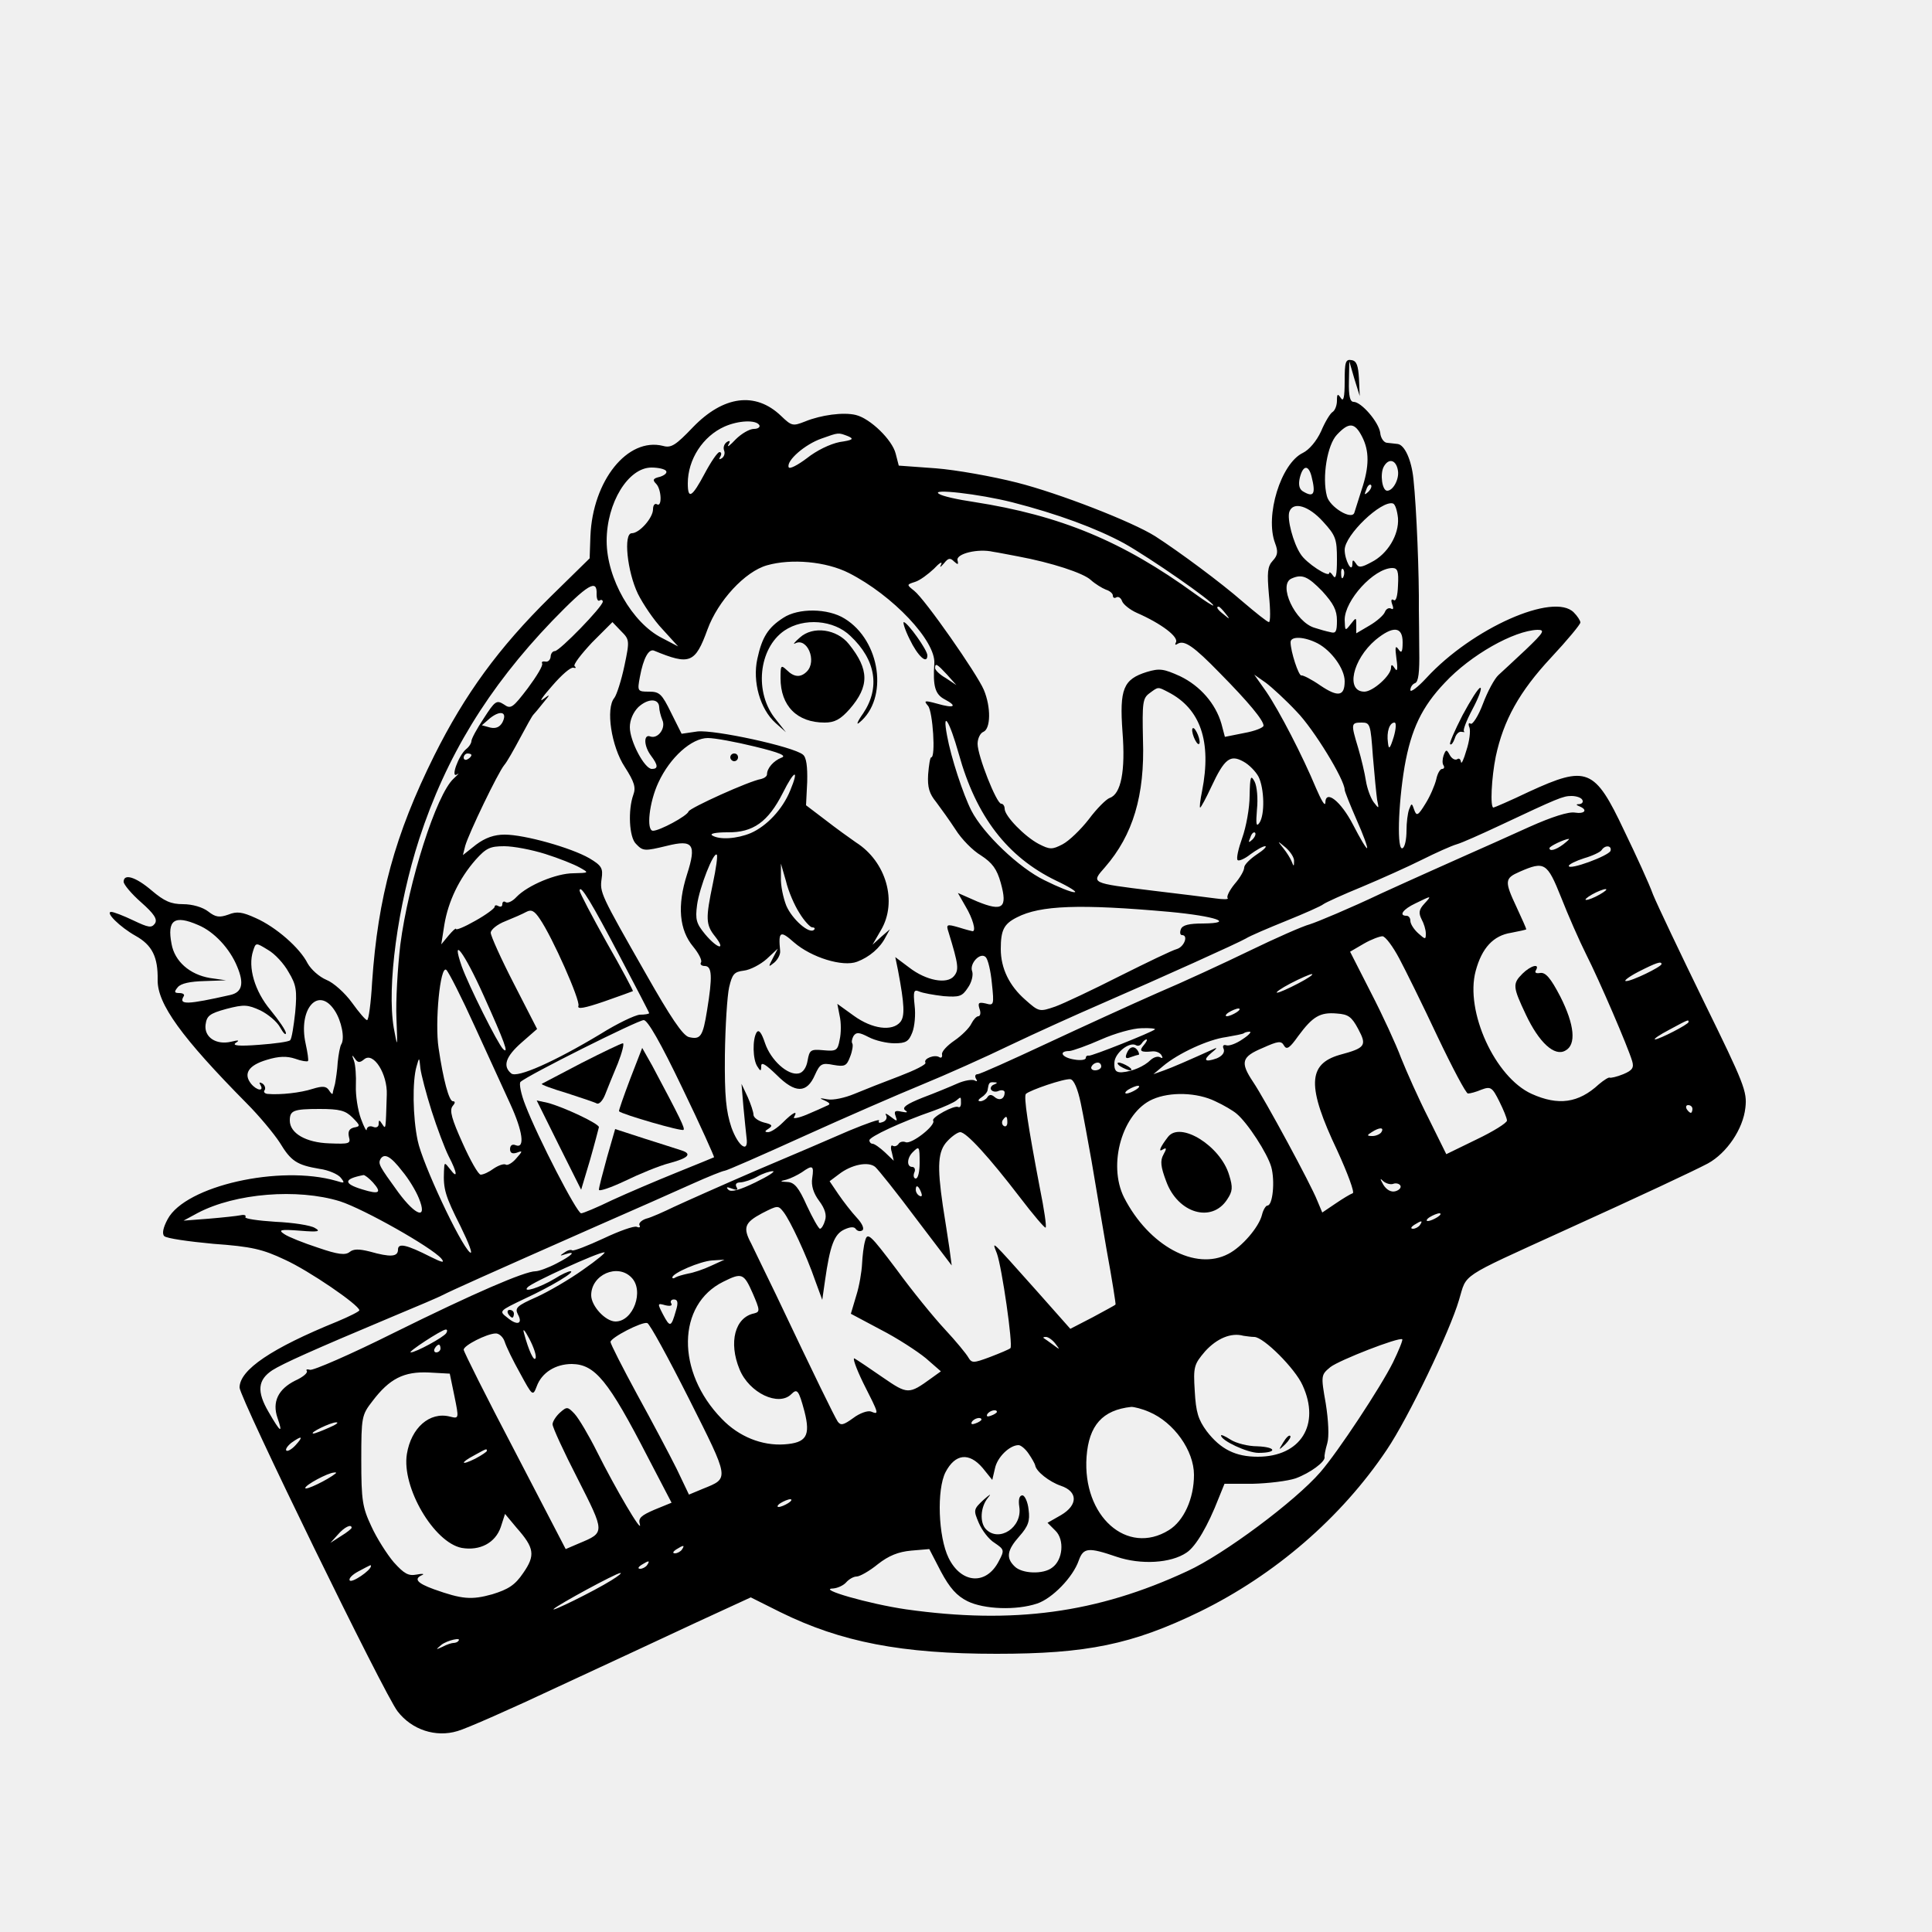
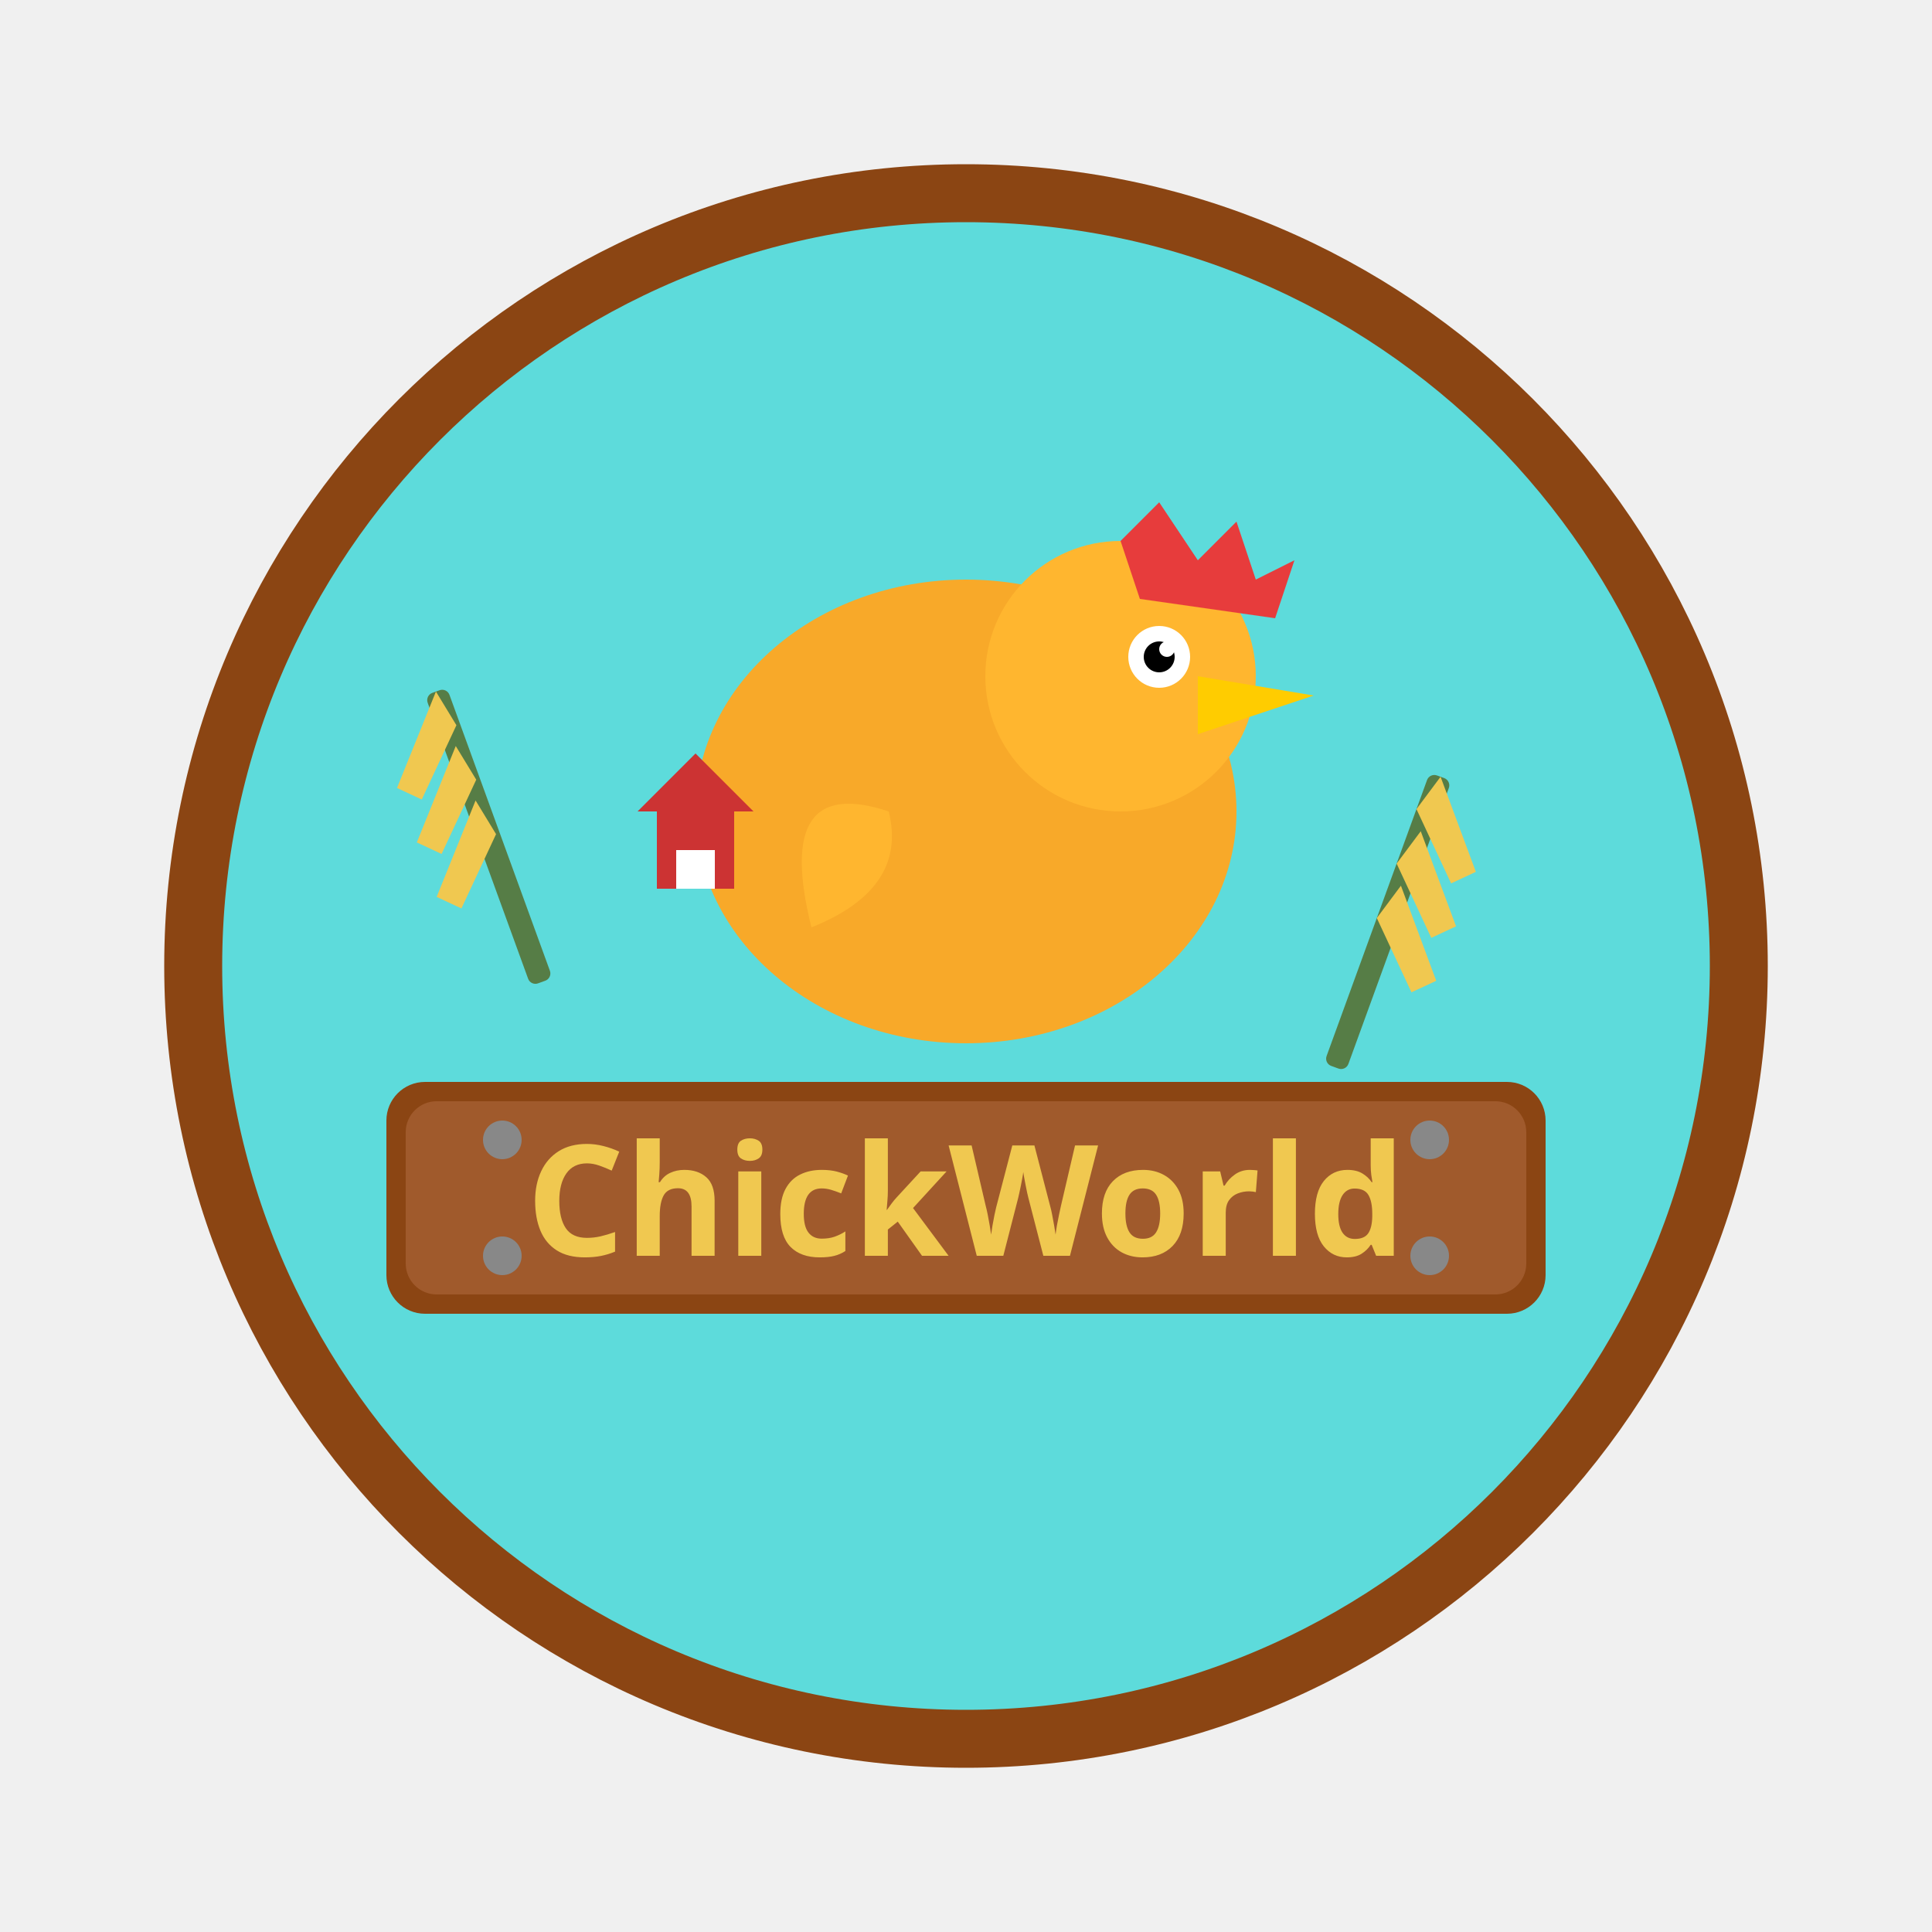
- <svg xmlns="http://www.w3.org/2000/svg" version="1.0" width="500pt" height="500pt" viewBox="0 0 500 500" preserveAspectRatio="xMidYMid meet">
-   <g transform="translate(0,500) scale(0.1,-0.1)" fill="#000000" stroke="none">
-     <path d="M3480 4013 c0 -41 -3 -54 -10 -43 -8 12 -10 11 -10 -7 0 -12 -5 -25 -11 -29 -6 -3 -20 -26 -30 -50 -12 -26 -31 -48 -47 -56 -57 -27 -99 -163 -72 -234 8 -21 7 -31 -6 -45 -14 -15 -15 -31 -10 -89 4 -38 4 -70 0 -70 -4 0 -34 24 -68 53 -56 49 -164 129 -226 169 -60 38 -251 112 -358 139 -63 16 -158 33 -210 37 l-96 7 -8 31 c-9 36 -66 91 -103 100 -32 8 -91 0 -132 -17 -31 -12 -34 -12 -62 15 -66 63 -149 52 -228 -30 -44 -46 -56 -54 -77 -48 -92 23 -182 -90 -188 -233 l-2 -58 -102 -100 c-134 -132 -221 -252 -300 -410 -102 -205 -146 -367 -161 -587 -3 -54 -9 -98 -13 -98 -4 0 -21 20 -39 45 -18 25 -48 52 -66 59 -19 8 -40 27 -49 43 -20 40 -82 94 -134 117 -35 16 -49 18 -71 9 -23 -8 -33 -7 -52 8 -14 11 -41 19 -65 19 -32 0 -49 8 -81 35 -42 36 -73 45 -73 23 0 -7 20 -31 45 -53 34 -30 43 -44 36 -55 -9 -12 -16 -11 -56 8 -25 12 -51 22 -57 22 -17 0 22 -39 63 -62 43 -24 58 -55 57 -114 -1 -62 62 -149 230 -319 33 -33 71 -79 86 -102 29 -48 44 -58 103 -68 23 -3 48 -14 55 -23 11 -14 10 -15 -12 -8 -146 42 -390 -13 -436 -99 -12 -22 -15 -38 -9 -44 6 -6 63 -14 127 -20 99 -7 128 -14 185 -41 62 -28 192 -117 193 -131 0 -3 -26 -16 -57 -29 -170 -69 -253 -125 -253 -171 0 -26 376 -797 409 -838 37 -48 99 -68 155 -51 22 6 140 58 261 115 121 56 282 131 359 167 l139 64 76 -38 c158 -78 315 -108 560 -108 233 0 351 24 526 109 194 95 366 243 484 419 56 83 163 306 187 388 21 69 -3 54 269 178 205 93 339 156 375 175 49 27 91 89 97 144 5 42 -3 62 -107 274 -61 125 -121 251 -132 278 -10 28 -44 102 -75 166 -76 161 -96 169 -246 100 -48 -23 -90 -41 -92 -41 -9 0 -5 78 6 132 20 94 61 168 143 256 42 45 76 86 76 91 0 5 -8 17 -17 26 -52 53 -263 -41 -381 -169 -23 -25 -42 -39 -42 -32 0 8 6 16 12 18 9 3 12 29 11 84 0 43 -1 90 -1 104 1 91 -6 265 -14 340 -5 50 -23 89 -41 91 -7 1 -19 2 -27 3 -8 0 -17 12 -18 26 -4 28 -49 80 -69 80 -9 0 -13 15 -12 53 l1 52 13 -45 14 -45 -2 45 c-2 34 -6 46 -19 48 -16 3 -18 -5 -18 -55z m-1515 -113 c3 -5 -3 -10 -14 -10 -11 0 -32 -12 -47 -27 -15 -16 -23 -22 -19 -14 6 10 4 12 -4 7 -7 -5 -10 -14 -7 -22 3 -7 0 -16 -6 -20 -7 -4 -8 -3 -4 4 4 7 3 12 -2 12 -5 0 -22 -25 -38 -55 -33 -62 -44 -69 -44 -26 0 62 39 122 95 147 36 16 81 18 90 4z m1560 -30 c19 -37 19 -77 -1 -137 -8 -26 -17 -53 -19 -60 -7 -20 -64 15 -71 43 -13 49 1 133 26 159 31 33 46 32 65 -5z m-1330 1 c16 -7 12 -10 -22 -15 -25 -5 -60 -22 -85 -42 -24 -18 -45 -29 -47 -23 -6 17 42 59 85 74 45 16 43 16 69 6z m1423 -90 c3 -22 -13 -51 -28 -51 -13 0 -19 43 -9 62 13 24 33 18 37 -11z m-1894 0 c3 -5 -4 -11 -16 -15 -18 -4 -20 -8 -10 -18 14 -14 16 -62 2 -53 -5 3 -10 -2 -10 -13 0 -22 -35 -62 -55 -62 -22 0 -12 -99 16 -157 13 -26 41 -68 64 -92 l40 -44 -42 22 c-77 39 -143 154 -143 251 0 99 56 190 116 190 18 0 35 -4 38 -9z m1670 -13 c12 -47 6 -57 -23 -39 -9 6 -11 18 -7 35 8 32 22 34 30 4z m147 -41 c-10 -9 -11 -8 -5 6 3 10 9 15 12 12 3 -3 0 -11 -7 -18z m-921 -27 c117 -30 217 -67 289 -106 66 -37 231 -151 231 -161 0 -2 -21 11 -47 30 -187 136 -348 203 -573 238 -41 6 -82 15 -90 21 -23 14 103 0 190 -22z m998 -41 c3 -43 -27 -93 -69 -114 -26 -14 -33 -15 -40 -3 -7 10 -9 10 -9 -2 -1 -25 -20 11 -20 37 0 38 95 129 125 120 6 -2 11 -19 13 -38z m-194 -9 c33 -36 36 -45 36 -98 0 -40 -3 -53 -10 -42 -5 8 -10 11 -10 7 0 -13 -60 26 -74 49 -19 28 -36 92 -29 110 10 27 50 15 87 -26z m-789 -90 c86 -16 169 -43 188 -61 11 -10 29 -21 39 -25 10 -3 18 -10 18 -15 0 -6 4 -8 9 -5 5 3 12 -1 15 -10 3 -8 20 -22 38 -30 64 -28 110 -63 101 -77 -3 -6 -1 -7 5 -3 17 10 41 -6 109 -76 74 -75 113 -122 113 -136 0 -5 -22 -14 -50 -19 l-50 -10 -9 34 c-15 52 -55 98 -107 123 -42 19 -53 21 -86 11 -61 -19 -71 -44 -63 -155 8 -102 -4 -161 -33 -171 -9 -3 -34 -28 -54 -55 -21 -27 -51 -56 -68 -65 -27 -14 -33 -14 -62 1 -36 19 -88 72 -88 91 0 7 -4 13 -9 13 -12 0 -61 124 -61 155 0 14 7 28 15 31 19 8 20 64 1 109 -18 42 -152 234 -180 256 -20 16 -20 16 2 23 13 4 34 20 49 34 14 15 22 20 19 12 -5 -10 -3 -9 7 2 11 14 16 15 26 5 10 -9 12 -9 9 3 -4 17 53 31 92 22 14 -2 43 -8 65 -12z m-438 -43 c114 -58 225 -176 221 -234 -4 -59 2 -80 27 -93 34 -18 25 -24 -20 -11 -33 9 -35 8 -23 -6 12 -15 20 -133 8 -133 -3 0 -6 -20 -8 -44 -2 -34 3 -50 21 -72 12 -16 35 -48 50 -71 15 -24 44 -54 66 -67 29 -19 41 -35 51 -71 18 -65 5 -75 -61 -48 l-50 22 20 -35 c18 -30 28 -64 18 -64 -1 0 -17 4 -36 10 -31 9 -33 8 -26 -13 26 -85 27 -97 14 -113 -18 -22 -72 -12 -116 22 l-36 27 7 -34 c17 -90 18 -119 6 -134 -21 -25 -73 -18 -120 16 l-43 31 6 -31 c4 -17 4 -45 0 -62 -5 -28 -9 -30 -42 -27 -33 3 -36 1 -41 -27 -3 -18 -12 -31 -23 -33 -28 -6 -72 34 -87 78 -9 27 -16 37 -22 28 -11 -18 -10 -70 2 -88 8 -13 10 -13 10 1 0 12 12 4 40 -23 48 -48 78 -48 99 0 13 29 18 32 48 26 29 -5 34 -3 43 21 6 15 8 30 6 34 -3 4 -1 13 3 20 7 10 14 10 39 -3 17 -9 47 -16 67 -16 30 0 37 5 46 28 6 15 9 46 6 70 -4 37 -2 42 12 36 9 -4 37 -9 63 -12 41 -3 48 -1 63 22 10 14 14 33 11 42 -8 20 21 51 35 37 6 -6 13 -36 16 -68 6 -56 5 -58 -16 -52 -18 4 -21 2 -16 -14 4 -10 2 -19 -3 -19 -5 0 -13 -9 -18 -19 -5 -11 -25 -31 -44 -44 -19 -13 -34 -29 -32 -36 1 -7 -2 -10 -7 -7 -12 8 -42 -4 -36 -14 3 -5 -28 -20 -67 -35 -40 -15 -93 -36 -117 -46 -24 -10 -55 -17 -70 -14 -20 4 -22 3 -7 -3 15 -7 16 -10 5 -14 -8 -4 -31 -14 -52 -23 -22 -9 -36 -11 -32 -6 11 19 -3 12 -29 -14 -14 -14 -31 -25 -38 -25 -10 0 -9 3 1 9 12 8 9 11 -12 16 -15 4 -27 13 -27 20 0 7 -7 28 -15 46 l-16 34 5 -60 c3 -33 7 -69 8 -79 6 -42 -21 -24 -39 26 -14 42 -18 80 -17 188 1 74 6 153 11 175 8 34 13 40 38 43 17 2 43 16 59 30 l29 27 -13 -25 c-12 -23 -12 -24 4 -11 9 8 16 21 15 30 -5 51 0 54 36 22 45 -39 126 -64 163 -50 32 12 60 36 74 64 l11 20 -23 -20 -22 -20 22 38 c43 73 14 177 -65 227 -16 11 -52 37 -79 58 l-50 38 3 60 c1 40 -2 64 -11 71 -25 21 -230 65 -273 60 l-41 -6 -27 54 c-24 49 -30 55 -57 55 -30 0 -31 1 -24 38 9 49 23 74 37 68 92 -38 106 -33 138 55 27 74 97 150 154 166 63 18 153 10 212 -20z m1280 -9 c-3 -8 -6 -5 -6 6 -1 11 2 17 5 13 3 -3 4 -12 1 -19z m141 -23 c-1 -27 -5 -42 -11 -38 -6 4 -8 0 -4 -11 4 -10 3 -15 -3 -11 -6 3 -13 -1 -16 -9 -3 -8 -21 -24 -40 -35 l-34 -20 0 21 c0 21 0 21 -15 2 -14 -18 -14 -17 -15 12 0 50 75 133 123 134 14 0 17 -8 15 -45z m-196 -15 c29 -32 38 -49 38 -76 0 -29 -3 -34 -17 -30 -10 2 -28 7 -40 11 -51 14 -97 113 -60 128 27 12 42 5 79 -33z m-1878 -8 c0 -12 3 -19 8 -16 4 3 8 1 8 -3 0 -13 -112 -128 -124 -128 -6 0 -11 -7 -11 -15 -1 -8 -7 -14 -14 -12 -7 1 -10 -1 -8 -5 3 -5 -14 -33 -37 -64 -39 -51 -44 -55 -62 -42 -19 12 -23 9 -52 -36 -18 -27 -32 -53 -32 -59 0 -5 -6 -15 -14 -21 -20 -17 -41 -77 -23 -65 7 5 3 0 -9 -11 -45 -41 -117 -268 -138 -430 -7 -60 -12 -146 -10 -190 3 -78 3 -79 -7 -25 -18 107 10 316 66 489 69 212 178 391 344 564 93 96 117 110 115 69z m1627 -49 c13 -16 12 -17 -3 -4 -17 13 -22 21 -14 21 2 0 10 -8 17 -17z m-1555 -136 c-8 -38 -20 -75 -26 -83 -23 -27 -8 -126 27 -179 25 -39 29 -53 22 -72 -14 -39 -11 -110 7 -127 18 -19 22 -19 80 -5 68 17 77 4 52 -74 -26 -81 -20 -144 16 -187 14 -17 24 -36 20 -41 -3 -5 2 -9 10 -9 19 0 20 -28 6 -114 -11 -69 -17 -77 -47 -70 -16 4 -48 52 -111 163 -118 207 -120 211 -115 247 4 27 0 34 -32 53 -47 27 -167 61 -219 61 -27 0 -50 -8 -74 -26 l-34 -27 6 24 c9 32 85 190 101 209 7 8 25 40 41 70 16 30 31 57 34 60 3 3 14 16 25 30 20 24 20 25 0 10 -11 -8 0 8 24 35 24 28 48 49 55 47 6 -2 8 0 3 4 -4 4 17 31 45 61 l53 53 22 -23 c22 -22 23 -24 9 -90z m2014 61 c0 -26 -3 -30 -11 -18 -8 11 -9 5 -5 -25 4 -27 2 -35 -4 -25 -7 11 -10 11 -10 2 0 -20 -47 -62 -69 -62 -49 0 -31 83 29 134 45 37 70 35 70 -6z m319 -19 c-30 -28 -62 -58 -71 -66 -10 -9 -28 -42 -40 -74 -12 -32 -27 -55 -32 -52 -5 4 -7 -1 -3 -10 3 -9 0 -35 -8 -59 -7 -24 -13 -37 -14 -30 -1 7 -5 11 -10 7 -6 -3 -14 2 -19 11 -8 15 -10 15 -16 -1 -3 -9 -4 -21 0 -26 3 -5 1 -9 -4 -9 -5 0 -12 -12 -15 -27 -4 -16 -16 -44 -28 -63 -19 -31 -23 -33 -29 -16 -6 18 -7 18 -13 2 -4 -10 -7 -35 -7 -56 0 -21 -4 -42 -10 -45 -15 -9 -12 110 5 211 17 97 45 155 104 217 67 72 179 135 240 137 20 0 17 -6 -30 -51z m-539 16 c36 -19 70 -66 70 -98 0 -39 -17 -42 -63 -11 -23 16 -45 27 -49 26 -7 -2 -28 62 -28 86 0 16 35 15 70 -3z m-959 -81 l24 -27 -27 18 c-16 9 -28 21 -28 26 0 14 5 11 31 -17z m905 -96 c44 -45 124 -176 124 -202 0 -4 14 -39 31 -78 17 -38 29 -71 27 -73 -2 -2 -18 25 -36 60 -32 62 -72 93 -72 57 -1 -10 -11 8 -24 38 -35 84 -95 200 -129 250 l-31 44 30 -21 c16 -12 52 -45 80 -75z m-333 51 c84 -43 113 -128 88 -256 -5 -24 -7 -43 -5 -43 2 0 15 24 29 54 34 73 49 84 83 65 15 -8 32 -26 39 -39 15 -30 17 -99 2 -120 -8 -11 -9 -2 -6 35 3 29 0 60 -6 72 -10 19 -12 14 -13 -36 0 -32 -9 -81 -19 -109 -10 -28 -16 -54 -12 -58 3 -3 18 3 33 15 15 11 32 21 38 21 6 0 -4 -10 -21 -21 -18 -12 -33 -27 -33 -34 0 -8 -11 -27 -25 -43 -13 -16 -21 -32 -18 -36 4 -4 -11 -4 -32 -1 -22 3 -95 12 -162 20 -162 20 -160 19 -123 61 72 83 103 185 98 330 -2 95 -1 107 17 120 23 17 21 17 48 3z m-1317 -39 c0 -8 4 -23 8 -33 10 -21 -11 -50 -31 -43 -18 7 -17 -25 2 -50 18 -24 19 -34 2 -34 -19 0 -57 72 -57 108 0 19 9 39 22 52 25 23 53 23 54 0z m-406 -40 c-7 -12 -17 -16 -31 -13 l-22 6 22 19 c27 21 45 15 31 -12z m1181 -80 c45 -163 126 -268 252 -329 34 -16 56 -30 48 -30 -7 -1 -42 13 -78 31 -66 32 -158 120 -189 180 -21 41 -53 138 -63 194 -13 69 6 39 30 -46z m1072 -7 c4 -49 9 -99 11 -113 5 -24 5 -24 -9 -6 -8 11 -17 36 -20 55 -3 20 -12 58 -20 85 -19 63 -19 66 9 66 22 0 23 -4 29 -87z m54 50 c-10 -32 -13 -34 -15 -15 -4 28 4 52 17 52 5 0 4 -16 -2 -37z m-1654 -25 c66 -16 84 -24 69 -29 -20 -8 -37 -27 -37 -43 0 -5 -7 -10 -15 -12 -31 -5 -185 -75 -188 -84 -4 -12 -75 -50 -92 -50 -18 0 -10 74 14 125 30 65 86 115 128 115 18 0 72 -10 121 -22z m-733 -22 c0 -3 -4 -8 -10 -11 -5 -3 -10 -1 -10 4 0 6 5 11 10 11 6 0 10 -2 10 -4z m825 -92 c-20 -49 -61 -92 -102 -110 -36 -15 -81 -18 -100 -6 -7 5 11 8 40 8 66 -1 105 27 143 102 30 60 43 64 19 6z m2050 -24 c3 -5 0 -10 -7 -11 -10 0 -10 -2 0 -6 22 -9 13 -20 -12 -16 -16 3 -60 -11 -118 -37 -51 -23 -124 -56 -163 -73 -38 -17 -137 -61 -220 -99 -82 -39 -166 -74 -185 -80 -19 -5 -89 -36 -155 -68 -66 -32 -174 -82 -240 -110 -66 -29 -195 -88 -287 -131 -92 -43 -172 -79 -178 -79 -6 0 -8 -5 -4 -12 4 -6 3 -8 -4 -4 -6 3 -26 0 -44 -8 -18 -8 -59 -25 -91 -37 -40 -16 -53 -25 -45 -32 9 -6 6 -7 -9 -4 -17 4 -20 1 -15 -12 5 -14 4 -14 -13 -1 -10 8 -16 10 -12 4 4 -7 0 -15 -9 -18 -8 -3 -12 -2 -9 4 3 5 -31 -7 -77 -26 -46 -20 -155 -67 -243 -104 -88 -38 -182 -80 -210 -93 -27 -13 -60 -28 -73 -31 -12 -4 -20 -12 -17 -17 3 -5 0 -7 -7 -4 -7 3 -46 -11 -86 -30 -41 -19 -77 -33 -81 -31 -4 3 -13 0 -21 -6 -12 -8 -12 -9 3 -4 30 10 18 -3 -23 -24 -21 -11 -46 -20 -54 -20 -28 0 -160 -57 -366 -159 -112 -56 -211 -99 -218 -96 -7 2 -11 1 -8 -3 3 -5 -10 -16 -30 -25 -44 -22 -60 -55 -46 -96 15 -43 8 -39 -23 15 -31 53 -28 83 10 108 27 17 102 51 307 137 65 27 126 53 135 58 19 10 110 51 393 176 96 42 209 92 251 111 42 19 80 34 84 34 5 0 96 40 204 89 108 49 246 109 307 134 61 25 164 71 230 103 65 31 169 78 229 104 170 74 358 159 379 171 11 7 58 27 105 46 47 19 90 38 96 43 5 4 51 25 100 45 50 21 119 52 155 70 36 18 76 36 90 40 14 4 63 26 110 48 153 72 165 77 187 77 12 0 25 -4 28 -10z m-854 -103 c-10 -9 -11 -8 -5 6 3 10 9 15 12 12 3 -3 0 -11 -7 -18z m805 -12 c-20 -15 -36 -19 -36 -10 0 5 38 23 50 24 3 0 -4 -6 -14 -14z m-697 -44 c0 -14 -1 -14 -6 -1 -3 8 -13 24 -22 35 -16 20 -16 20 7 1 12 -11 22 -26 21 -35z m-1938 19 c35 -11 75 -27 89 -35 25 -14 25 -14 -16 -15 -44 0 -118 -31 -147 -61 -10 -11 -22 -17 -28 -14 -5 4 -9 1 -9 -5 0 -6 -4 -8 -10 -5 -5 3 -10 3 -10 -2 0 -4 -23 -21 -50 -36 -28 -16 -50 -25 -50 -21 0 3 -8 -4 -19 -17 l-19 -23 8 51 c10 60 38 119 81 168 27 30 37 35 74 35 24 0 71 -9 106 -20z m2757 8 c-5 -13 -108 -51 -108 -39 0 4 18 13 40 20 21 6 42 16 45 21 9 14 27 12 23 -2z m-2323 -84 c-19 -91 -19 -107 6 -138 29 -37 6 -32 -26 6 -23 28 -26 38 -21 76 6 45 43 139 51 130 3 -2 -2 -36 -10 -74z m224 -77 c12 -20 28 -37 33 -37 6 0 8 -3 5 -6 -12 -13 -57 27 -72 62 -8 20 -15 53 -14 73 l0 36 13 -45 c6 -26 22 -63 35 -83z m1971 41 c18 -46 47 -112 65 -148 34 -67 108 -239 119 -276 5 -17 1 -24 -23 -34 -17 -7 -32 -10 -35 -9 -2 2 -15 -6 -28 -17 -53 -49 -105 -56 -174 -25 -95 43 -173 214 -145 318 16 60 46 92 92 99 21 4 39 8 39 9 0 2 -11 27 -25 57 -32 68 -31 75 8 92 64 28 71 24 107 -66z m-2435 -155 c41 -78 75 -143 75 -145 0 -2 -11 -4 -24 -4 -13 -1 -59 -23 -102 -50 -118 -71 -216 -115 -231 -102 -23 19 -14 44 27 80 l40 35 -60 117 c-33 64 -60 124 -60 132 0 8 17 22 38 30 20 8 45 19 54 24 13 7 21 3 35 -18 33 -48 105 -211 100 -225 -4 -10 16 -6 66 11 40 14 73 26 75 27 1 1 -29 58 -68 126 -38 68 -70 129 -70 134 1 19 31 -31 105 -172z m2535 162 c-14 -8 -29 -14 -35 -14 -5 0 1 6 15 14 14 8 30 14 35 14 6 0 -1 -6 -15 -14z m-454 -24 c-14 -15 -15 -24 -7 -40 6 -11 11 -27 11 -37 0 -16 -1 -16 -20 1 -11 10 -20 24 -20 32 0 7 -4 13 -10 13 -21 0 -9 17 23 32 43 21 43 21 23 -1z m-658 -21 c117 -11 170 -29 86 -30 -37 0 -54 -4 -58 -15 -3 -8 -2 -15 3 -15 17 0 6 -30 -13 -36 -12 -3 -78 -35 -148 -70 -69 -35 -145 -71 -167 -79 -41 -14 -42 -14 -78 18 -41 36 -63 81 -63 131 0 49 8 65 42 82 60 31 162 35 396 14z m-2515 -34 c41 -17 82 -61 101 -108 18 -43 13 -66 -18 -73 -111 -25 -134 -26 -121 -4 4 5 -1 9 -11 9 -13 0 -14 3 -4 15 8 10 32 15 69 16 l56 2 -42 6 c-52 9 -91 43 -99 88 -12 62 7 76 69 49z m3108 -86 c16 -30 61 -121 99 -202 39 -82 74 -148 79 -148 6 0 21 4 35 10 24 9 28 6 46 -30 11 -22 20 -44 20 -50 0 -6 -35 -28 -79 -49 l-78 -38 -46 93 c-26 51 -57 121 -71 156 -13 35 -48 111 -78 169 l-54 106 36 21 c19 11 41 19 48 19 8 -1 27 -27 43 -57z m-2874 -36 c20 -33 22 -48 17 -104 -4 -36 -9 -68 -13 -72 -3 -4 -40 -9 -81 -12 -52 -4 -70 -2 -60 5 11 7 8 8 -12 3 -39 -9 -70 12 -66 44 3 23 10 29 54 41 46 12 55 11 88 -4 20 -10 43 -29 51 -44 8 -14 14 -21 15 -15 0 7 -18 33 -40 60 -41 49 -59 111 -45 153 7 22 7 22 38 3 18 -10 42 -36 54 -58z m504 -59 c55 -122 67 -155 51 -140 -14 14 -89 164 -107 214 -29 84 7 35 56 -74z m3049 80 c0 -7 -78 -45 -92 -44 -7 0 7 11 32 24 47 24 60 28 60 20z m-3071 -162 c35 -76 76 -166 92 -201 32 -70 38 -115 14 -106 -9 4 -15 0 -15 -10 0 -10 6 -13 18 -9 15 6 15 4 -2 -15 -10 -12 -23 -19 -27 -16 -5 3 -19 -2 -31 -10 -12 -9 -27 -16 -34 -16 -6 0 -27 37 -47 82 -28 62 -34 84 -26 95 7 8 8 13 1 13 -10 0 -25 56 -37 138 -10 65 4 215 20 202 6 -5 40 -72 74 -147z m2131 112 c-25 -13 -49 -24 -55 -24 -5 0 10 11 35 24 25 13 50 24 55 24 6 0 -10 -11 -35 -24z m-2494 -70 c18 -27 27 -73 17 -88 -3 -5 -7 -26 -9 -46 -1 -20 -5 -45 -7 -56 -3 -11 -6 -22 -6 -25 -1 -3 -5 1 -10 9 -7 10 -16 11 -42 3 -31 -10 -83 -16 -117 -13 -7 1 -11 5 -7 10 3 5 0 13 -6 17 -8 4 -9 3 -5 -4 10 -17 -9 -15 -24 3 -21 26 -7 48 40 62 32 10 53 10 74 3 16 -6 31 -8 33 -6 2 2 -1 22 -6 45 -20 90 33 150 75 86z m2334 -5 c-8 -5 -19 -10 -25 -10 -5 0 -3 5 5 10 8 5 20 10 25 10 6 0 3 -5 -5 -10z m315 -43 c23 -43 19 -49 -48 -67 -83 -24 -85 -82 -6 -248 27 -59 45 -108 40 -110 -6 -2 -26 -14 -45 -27 l-34 -23 -13 31 c-16 41 -135 261 -166 307 -34 51 -30 65 25 88 40 18 48 19 55 6 7 -12 15 -6 37 25 37 50 56 62 100 58 29 -2 38 -8 55 -40z m-1749 -153 c47 -97 83 -178 82 -179 -2 -1 -46 -19 -98 -40 -52 -21 -127 -53 -166 -71 -39 -19 -75 -34 -80 -34 -11 0 -112 196 -144 279 -12 30 -17 57 -13 61 18 17 304 160 319 160 10 0 43 -57 100 -176z m2604 171 c0 -6 -76 -45 -87 -45 -4 1 12 12 37 25 50 27 50 27 50 20z m-1381 -19 c-9 -8 -165 -70 -171 -68 -5 1 -8 -2 -8 -6 0 -5 -13 -7 -30 -4 -32 5 -42 22 -12 22 9 1 46 14 82 30 36 16 83 29 104 29 22 1 37 -1 35 -3z m226 -26 c-16 -11 -35 -18 -42 -15 -7 2 -10 -2 -6 -10 3 -9 -4 -18 -18 -24 -31 -11 -37 -5 -13 15 10 8 15 13 9 11 -73 -33 -110 -49 -132 -57 l-28 -10 25 21 c39 33 117 69 163 75 23 4 44 8 46 10 2 2 9 4 15 4 6 0 -2 -9 -19 -20z m-255 -15 c-13 -15 -8 -19 22 -16 9 1 20 -3 24 -10 4 -7 3 -9 -4 -5 -6 3 -16 0 -24 -7 -17 -17 -48 -30 -74 -32 -16 -1 -21 5 -20 25 1 25 39 55 56 45 5 -3 11 -1 15 5 3 5 9 10 12 10 3 0 0 -7 -7 -15z m-2017 -36 c24 19 60 -39 58 -92 -3 -92 -2 -91 -12 -76 -7 11 -9 12 -9 0 0 -7 -6 -11 -15 -7 -8 3 -15 0 -16 -7 0 -7 -7 6 -15 28 -8 22 -14 60 -13 85 1 25 -1 54 -5 65 -6 15 -5 16 2 6 8 -12 13 -12 25 -2z m174 -134 c14 -44 34 -97 44 -117 23 -44 24 -61 4 -34 -15 19 -15 19 -16 -5 -2 -46 3 -64 43 -143 22 -45 33 -74 24 -67 -25 21 -123 230 -135 289 -13 61 -14 155 -3 192 7 25 7 25 10 -5 2 -16 15 -66 29 -110z m1733 115 c0 -5 -7 -10 -16 -10 -8 0 -12 5 -9 10 3 6 10 10 16 10 5 0 9 -4 9 -10z m-53 -95 c7 -33 19 -100 28 -150 8 -49 26 -153 39 -230 14 -76 24 -140 23 -141 -1 -2 -28 -16 -59 -33 l-58 -30 -86 97 c-124 139 -117 132 -104 98 13 -36 42 -237 35 -245 -3 -3 -27 -13 -53 -23 -43 -16 -47 -16 -56 -1 -5 9 -32 42 -60 72 -29 31 -86 101 -126 156 -68 90 -75 97 -81 74 -4 -13 -7 -40 -8 -60 -1 -20 -7 -57 -15 -82 l-14 -47 77 -41 c43 -22 95 -56 117 -74 l39 -34 -25 -18 c-58 -42 -61 -42 -125 2 -33 23 -66 45 -73 49 -7 5 3 -24 22 -63 41 -81 42 -83 20 -74 -8 3 -29 -4 -46 -17 -25 -18 -32 -20 -40 -9 -9 14 -58 114 -160 329 -28 58 -57 117 -64 132 -22 41 -17 54 28 78 41 21 42 21 56 3 17 -22 59 -111 82 -178 l18 -49 7 49 c13 92 24 121 50 133 15 7 26 8 30 1 4 -5 11 -7 17 -3 5 4 0 17 -15 33 -13 14 -34 41 -47 60 l-23 34 24 18 c32 25 76 34 94 19 8 -7 56 -67 106 -134 l92 -121 -6 45 c-4 25 -11 74 -17 110 -15 103 -13 141 12 167 12 13 27 23 33 23 16 0 75 -65 154 -168 35 -46 65 -81 67 -79 3 2 -4 49 -15 103 -31 163 -42 236 -36 243 11 10 99 40 115 38 9 -1 19 -24 27 -62z m-225 48 c-6 -2 -10 -9 -7 -13 3 -5 12 -7 20 -3 8 3 15 1 15 -4 0 -17 -13 -23 -26 -12 -8 7 -14 7 -19 -1 -3 -5 -12 -10 -18 -10 -7 0 -6 4 3 10 8 5 16 14 16 20 3 18 4 20 17 19 9 0 9 -2 -1 -6z m368 -13 c-8 -5 -19 -10 -25 -10 -5 0 -3 5 5 10 8 5 20 10 25 10 6 0 3 -5 -5 -10z m205 -30 c22 -10 47 -25 55 -32 29 -24 80 -103 90 -138 10 -36 4 -100 -10 -100 -4 0 -11 -11 -14 -24 -8 -32 -52 -83 -87 -101 -85 -45 -206 21 -270 146 -43 86 -4 220 74 254 45 20 115 18 162 -5z m-658 -5 c0 -8 -3 -12 -7 -10 -10 6 -70 -27 -65 -35 8 -12 -56 -62 -71 -56 -7 3 -16 1 -19 -5 -4 -5 -10 -7 -15 -4 -4 3 -6 -5 -2 -17 l5 -22 -23 22 c-13 12 -27 22 -32 22 -4 0 -8 4 -8 9 0 9 81 47 165 76 28 10 54 22 60 27 12 10 12 11 12 -7z m1893 -15 c0 -5 -2 -10 -4 -10 -3 0 -8 5 -11 10 -3 6 -1 10 4 10 6 0 11 -4 11 -10z m-3468 -22 c21 -21 21 -23 4 -26 -12 -3 -16 -10 -13 -24 5 -18 1 -19 -51 -17 -60 2 -102 26 -102 59 0 26 9 30 77 30 52 0 67 -4 85 -22z m1695 -13 c0 -8 -4 -12 -9 -9 -5 3 -6 10 -3 15 9 13 12 11 12 -6z m968 -25 c-3 -5 -14 -10 -23 -10 -15 0 -15 2 -2 10 20 13 33 13 25 0z m-1195 -80 c0 -22 -4 -40 -10 -40 -5 0 -7 7 -4 15 4 8 1 15 -5 15 -15 0 -14 23 1 38 17 17 18 16 18 -28z m-1339 -21 c16 -19 35 -50 43 -70 23 -56 -7 -47 -53 15 -50 69 -53 74 -46 87 10 15 26 7 56 -32z m1061 -18 c-3 -19 3 -39 18 -59 15 -20 20 -37 15 -51 -3 -11 -9 -21 -13 -21 -4 1 -19 28 -34 60 -21 47 -32 60 -50 61 -20 1 -21 2 -3 6 11 3 29 12 40 19 28 20 32 18 27 -15z m-147 -11 c-41 -20 -63 -26 -70 -19 -7 7 -4 8 9 3 13 -5 17 -4 12 4 -4 8 0 12 11 12 10 1 29 7 43 15 14 8 32 14 40 14 8 0 -12 -13 -45 -29z m-990 0 c24 -27 17 -32 -28 -18 -49 15 -48 27 4 37 3 0 14 -8 24 -19z m2640 -4 c7 3 16 1 19 -4 3 -5 -2 -12 -13 -15 -11 -3 -23 4 -31 17 -9 16 -9 18 0 9 7 -6 18 -9 25 -7z m-1221 -22 c3 -8 2 -12 -4 -9 -6 3 -10 10 -10 16 0 14 7 11 14 -7z m-1504 -23 c62 -20 237 -119 262 -148 10 -12 3 -11 -27 4 -63 32 -85 37 -85 19 0 -19 -20 -20 -73 -5 -28 7 -42 7 -52 -1 -11 -9 -30 -7 -82 11 -37 12 -77 28 -87 35 -17 11 -11 13 40 9 48 -4 55 -2 39 7 -11 7 -57 14 -102 16 -46 3 -80 8 -78 12 3 5 -3 7 -12 5 -10 -2 -47 -6 -83 -9 l-65 -5 37 20 c97 51 258 64 368 30z m2840 -41 c-8 -5 -19 -10 -25 -10 -5 0 -3 5 5 10 8 5 20 10 25 10 6 0 3 -5 -5 -10z m-45 -20 c-3 -5 -12 -10 -18 -10 -7 0 -6 4 3 10 19 12 23 12 15 0z m-2166 -116 c-35 -25 -90 -57 -121 -71 -50 -22 -56 -28 -48 -44 14 -25 -1 -31 -27 -9 -22 17 -22 17 45 49 69 32 134 71 118 71 -5 0 -23 -8 -40 -19 -40 -24 -86 -38 -70 -22 11 12 181 90 198 90 6 1 -19 -20 -55 -45z m331 10 c-19 -9 -46 -18 -59 -20 -14 -3 -28 -7 -33 -10 -4 -3 -8 -3 -8 0 0 11 72 42 103 44 l32 2 -35 -16z m-206 -30 c34 -34 5 -114 -41 -114 -26 0 -63 40 -63 68 0 53 68 83 104 46z m314 -41 c19 -44 19 -48 4 -52 -50 -10 -67 -75 -38 -145 25 -61 101 -97 134 -64 15 15 19 11 34 -45 16 -63 5 -81 -52 -85 -58 -4 -118 20 -162 66 -119 122 -116 296 4 355 48 24 53 22 76 -30z m-199 -46 c-12 -42 -15 -43 -33 -9 -15 29 -15 30 6 24 13 -3 19 -1 15 5 -3 5 0 10 7 10 10 0 12 -8 5 -30z m34 -227 c106 -211 105 -205 36 -233 l-36 -15 -32 67 c-18 36 -64 123 -102 192 -38 70 -69 131 -69 136 0 11 81 53 95 49 6 -1 54 -89 108 -196z m-397 105 c-4 -10 -18 20 -30 65 -4 14 2 8 14 -15 11 -21 19 -44 16 -50z m-231 65 c-7 -11 -79 -50 -92 -50 -10 0 79 58 90 59 5 1 5 -4 2 -9z m151 -22 c4 -13 22 -50 40 -82 32 -59 33 -60 43 -34 13 36 49 58 91 58 60 -1 94 -42 197 -242 l61 -117 -44 -18 c-35 -15 -43 -22 -38 -38 7 -27 -63 92 -111 188 -21 42 -47 86 -58 98 -18 19 -20 19 -38 3 -10 -9 -19 -23 -19 -30 0 -8 29 -71 65 -141 71 -140 71 -139 4 -167 l-35 -15 -132 254 c-73 139 -132 257 -132 262 0 11 59 41 82 42 9 1 20 -9 24 -21z m1940 12 c24 0 106 -82 125 -125 47 -102 -5 -185 -116 -185 -57 0 -96 19 -132 66 -22 30 -28 49 -31 104 -4 63 -2 69 27 103 30 33 67 49 99 40 8 -1 20 -3 28 -3z m-515 -17 c13 -17 13 -17 -6 -3 -11 8 -22 16 -24 17 -2 2 0 3 6 3 6 0 17 -8 24 -17z m874 -49 c-32 -64 -142 -231 -188 -284 -65 -75 -250 -213 -344 -256 -234 -109 -451 -138 -728 -99 -96 14 -232 53 -189 54 12 1 27 8 34 16 7 8 19 15 27 15 8 0 33 14 55 32 28 22 53 32 86 35 l47 4 30 -58 c23 -43 41 -63 69 -77 43 -21 126 -24 180 -6 39 13 93 68 108 112 12 33 25 34 98 9 62 -21 140 -17 181 11 24 16 55 69 83 141 l15 37 73 0 c40 1 90 7 111 14 38 14 77 43 75 55 -1 3 2 19 7 36 5 17 3 59 -4 103 -13 73 -12 74 12 94 23 18 177 78 186 72 2 -2 -9 -29 -24 -60z m-2465 36 c0 -5 -5 -10 -11 -10 -5 0 -7 5 -4 10 3 6 8 10 11 10 2 0 4 -4 4 -10z m36 -123 c12 -59 12 -59 -12 -53 -52 13 -100 -29 -111 -97 -14 -86 70 -229 142 -243 47 -8 87 13 101 54 l11 34 30 -36 c46 -52 49 -71 17 -117 -21 -31 -38 -42 -80 -55 -54 -15 -78 -13 -151 13 -44 16 -53 27 -30 37 6 3 0 4 -15 1 -21 -4 -32 2 -59 32 -17 20 -44 62 -58 93 -23 49 -26 67 -26 171 0 112 1 117 29 153 44 58 81 77 146 74 l54 -3 12 -58z m1798 -41 c64 -27 116 -100 116 -163 0 -61 -26 -119 -65 -143 -108 -67 -224 36 -213 190 6 81 41 121 116 129 7 0 28 -5 46 -13z m-394 0 c0 -2 -7 -7 -16 -10 -8 -3 -12 -2 -9 4 6 10 25 14 25 6z m-40 -20 c0 -2 -7 -7 -16 -10 -8 -3 -12 -2 -9 4 6 10 25 14 25 6z m-1689 -21 c-18 -8 -36 -15 -40 -15 -13 1 45 29 59 29 8 0 0 -6 -19 -14z m-86 -45 c-10 -11 -21 -17 -24 -14 -3 3 3 12 13 20 28 20 32 17 11 -6z m1897 -22 c9 -13 16 -26 17 -30 2 -16 37 -43 66 -53 45 -15 45 -50 1 -76 l-35 -20 21 -21 c23 -23 19 -75 -9 -95 -23 -18 -78 -16 -97 3 -23 22 -20 42 12 78 23 26 28 40 24 69 -2 20 -10 37 -16 37 -8 0 -11 -11 -8 -30 8 -53 -52 -92 -86 -58 -17 17 -15 58 5 82 10 12 5 9 -11 -5 -27 -25 -27 -27 -13 -60 8 -19 26 -43 41 -52 25 -17 26 -19 11 -47 -32 -63 -97 -59 -130 8 -27 55 -31 177 -8 222 25 48 61 52 96 11 l25 -31 7 30 c6 29 38 60 61 60 6 0 18 -10 26 -22z m-1402 7 c0 -2 -13 -11 -30 -20 -38 -19 -40 -11 -2 9 31 17 32 18 32 11z m-391 -58 c-21 -17 -79 -45 -79 -38 0 8 58 39 74 40 5 1 7 0 5 -2z m1171 -77 c-8 -5 -19 -10 -25 -10 -5 0 -3 5 5 10 8 5 20 10 25 10 6 0 3 -5 -5 -10z m-1130 -64 c0 -2 -12 -12 -27 -21 l-28 -18 19 21 c17 20 36 29 36 18z m855 -56 c-3 -5 -12 -10 -18 -10 -7 0 -6 4 3 10 19 12 23 12 15 0z m-90 -40 c-3 -5 -12 -10 -18 -10 -7 0 -6 4 3 10 19 12 23 12 15 0z m-715 -3 c0 -11 -50 -45 -55 -37 -3 5 7 15 22 23 34 18 33 18 33 14z m622 -37 c-45 -28 -159 -84 -149 -74 11 11 160 92 172 93 6 1 -5 -8 -23 -19z m-396 -157 c-2 -3 -8 -5 -13 -5 -4 0 -17 -4 -28 -10 -18 -8 -18 -8 -3 5 15 12 55 21 44 10z" />
-     <path d="M2027 3401 c-39 -25 -55 -50 -67 -106 -13 -59 7 -130 47 -166 l27 -24 -26 33 c-57 69 -45 184 22 230 50 34 128 28 171 -14 66 -62 77 -134 33 -200 -15 -21 -19 -32 -10 -24 76 62 55 212 -38 269 -43 27 -120 28 -159 2z" />
-     <path d="M2354 3346 c21 -44 46 -67 46 -42 0 14 -51 85 -61 86 -3 0 3 -20 15 -44z" />
-     <path d="M2070 3350 c-14 -12 -19 -19 -12 -15 31 16 57 -46 30 -73 -16 -16 -33 -15 -52 4 -15 14 -16 12 -16 -21 0 -72 43 -115 114 -115 26 0 41 8 65 35 51 59 51 102 -2 168 -31 39 -93 48 -127 17z" />
-     <path d="M3785 3149 c-20 -39 -35 -73 -32 -75 3 -3 8 4 12 15 3 11 11 19 18 17 7 -1 9 -1 6 1 -4 2 6 28 22 58 16 30 25 55 20 55 -5 0 -25 -32 -46 -71z" />
-     <path d="M3087 3100 c3 -11 9 -22 13 -25 5 -3 6 4 3 15 -3 11 -9 22 -13 25 -5 3 -6 -4 -3 -15z" />
-     <path d="M1890 3040 c0 -5 5 -10 10 -10 6 0 10 5 10 10 0 6 -4 10 -10 10 -5 0 -10 -4 -10 -10z" />
-     <path d="M3940 2480 c-26 -26 -25 -34 9 -106 34 -72 74 -109 102 -93 29 15 24 67 -13 140 -25 48 -38 63 -52 61 -11 -2 -15 1 -11 7 11 19 -14 12 -35 -9z" />
-     <path d="M1505 2249 c-55 -29 -101 -53 -103 -54 -2 -2 28 -13 65 -24 37 -12 73 -24 78 -27 6 -2 15 8 21 23 6 16 21 52 33 81 11 28 17 52 13 52 -4 0 -52 -23 -107 -51z" />
-     <path d="M1631 2208 c-17 -45 -30 -82 -29 -84 8 -8 163 -53 167 -48 4 4 -8 29 -81 166 l-26 46 -31 -80z" />
-     <path d="M1446 2037 l58 -116 23 77 c12 42 22 81 23 85 0 9 -91 52 -133 63 l-28 6 57 -115z" />
-     <path d="M1571 2005 c-11 -40 -21 -78 -21 -84 0 -5 30 5 68 23 37 18 88 39 115 46 49 13 59 24 30 33 -10 3 -52 17 -94 30 l-77 25 -21 -73z" />
-     <path d="M2916 2274 c-5 -12 -2 -15 10 -10 8 3 18 6 20 6 3 0 2 5 -1 10 -9 15 -22 12 -29 -6z" />
-     <path d="M2900 2240 c8 -5 20 -10 25 -10 6 0 3 5 -5 10 -8 5 -19 10 -25 10 -5 0 -3 -5 5 -10z" />
-     <path d="M3023 2058 c-21 -27 -26 -41 -14 -33 10 6 11 3 2 -13 -9 -16 -7 -32 7 -69 30 -83 118 -109 158 -47 14 21 15 31 5 63 -22 75 -126 140 -158 99z" />
-     <path d="M1315 1600 c3 -5 8 -10 11 -10 2 0 4 5 4 10 0 6 -5 10 -11 10 -5 0 -7 -4 -4 -10z" />
-     <path d="M3160 1285 c0 -13 68 -45 97 -45 49 0 47 15 -3 17 -24 0 -55 8 -69 17 -14 9 -25 14 -25 11z" />
-     <path d="M3321 1267 c-13 -21 -12 -21 5 -5 10 10 16 20 13 22 -3 3 -11 -5 -18 -17z" />
+ <svg xmlns="http://www.w3.org/2000/svg" width="500" height="500" viewBox="0 0 500 500">
+   <circle cx="250" cy="250" r="200" fill="#4dd8d8" opacity="0.9" />
+   <circle cx="250" cy="250" r="200" fill="none" stroke="#8b4513" stroke-width="15" />
+   <g id="wheat-left" transform="translate(110, 180) rotate(-20)">
+     <rect x="0" y="0" width="6" height="80" fill="#567d46" rx="2" />
+     <path d="M3,0 L-15,20 L-10,25 L5,10 Z" fill="#f0c850" />
+     <path d="M3,15 L-15,35 L-10,40 L5,25 Z" fill="#f0c850" />
+     <path d="M3,30 L-15,50 L-10,55 L5,40 Z" fill="#f0c850" />
+   </g>
+   <g id="wheat-right" transform="translate(370, 200) rotate(20)">
+     <rect x="0" y="0" width="6" height="80" fill="#567d46" rx="2" />
+     <path d="M3,0 L20,20 L15,25 L0,10 Z" fill="#f0c850" />
+     <path d="M3,15 L20,35 L15,40 L0,25 Z" fill="#f0c850" />
+     <path d="M3,30 L20,50 L15,55 L0,40 Z" fill="#f0c850" />
+   </g>
+   <g id="chicken" transform="translate(250, 200)">
+     <ellipse cx="0" cy="10" rx="70" ry="60" fill="#f8a929" />
+     <path d="M-20,10 Q-50,0 -40,40 Q-15,30 -20,10 Z" fill="#ffb62f" />
+     <circle cx="40" cy="-25" r="35" fill="#ffb62f" />
+     <path d="M60,-25 L90,-20 L60,-10 Z" fill="#ffcc00" />
+     <path d="M40,-60 L50,-70 L60,-55 L70,-65 L75,-50 L85,-55 L80,-40 L45,-45 Z" fill="#e73c3c" />
+     <circle cx="50" cy="-30" r="8" fill="#fff" />
+     <circle cx="50" cy="-30" r="4" fill="#000" />
+     <circle cx="52" cy="-32" r="2" fill="#fff" />
+   </g>
+   <g id="sign" transform="translate(250, 310)">
+     <rect x="-150" y="-30" width="300" height="60" rx="10" fill="#8b4513" />
+     <rect x="-145" y="-25" width="290" height="50" rx="8" fill="#a05a2c" />
+     <circle cx="-120" cy="-15" r="5" fill="#888" />
+     <circle cx="120" cy="-15" r="5" fill="#888" />
+     <circle cx="-120" cy="15" r="5" fill="#888" />
+     <circle cx="120" cy="15" r="5" fill="#888" />
+     <text x="0" y="15" font-family="Arial Black, Gadget, sans-serif" font-size="40" font-weight="bold" fill="#f0c850" text-anchor="middle">ChickWorld</text>
+   </g>
+   <g id="barn" transform="translate(180, 220) scale(0.5)">
+     <rect x="-20" y="-20" width="40" height="40" fill="#cc3333" />
+     <path d="M-30,-20 L0,-50 L30,-20 Z" fill="#cc3333" />
+     <rect x="-10" y="0" width="20" height="20" fill="#ffffff" />
  </g>
</svg>
